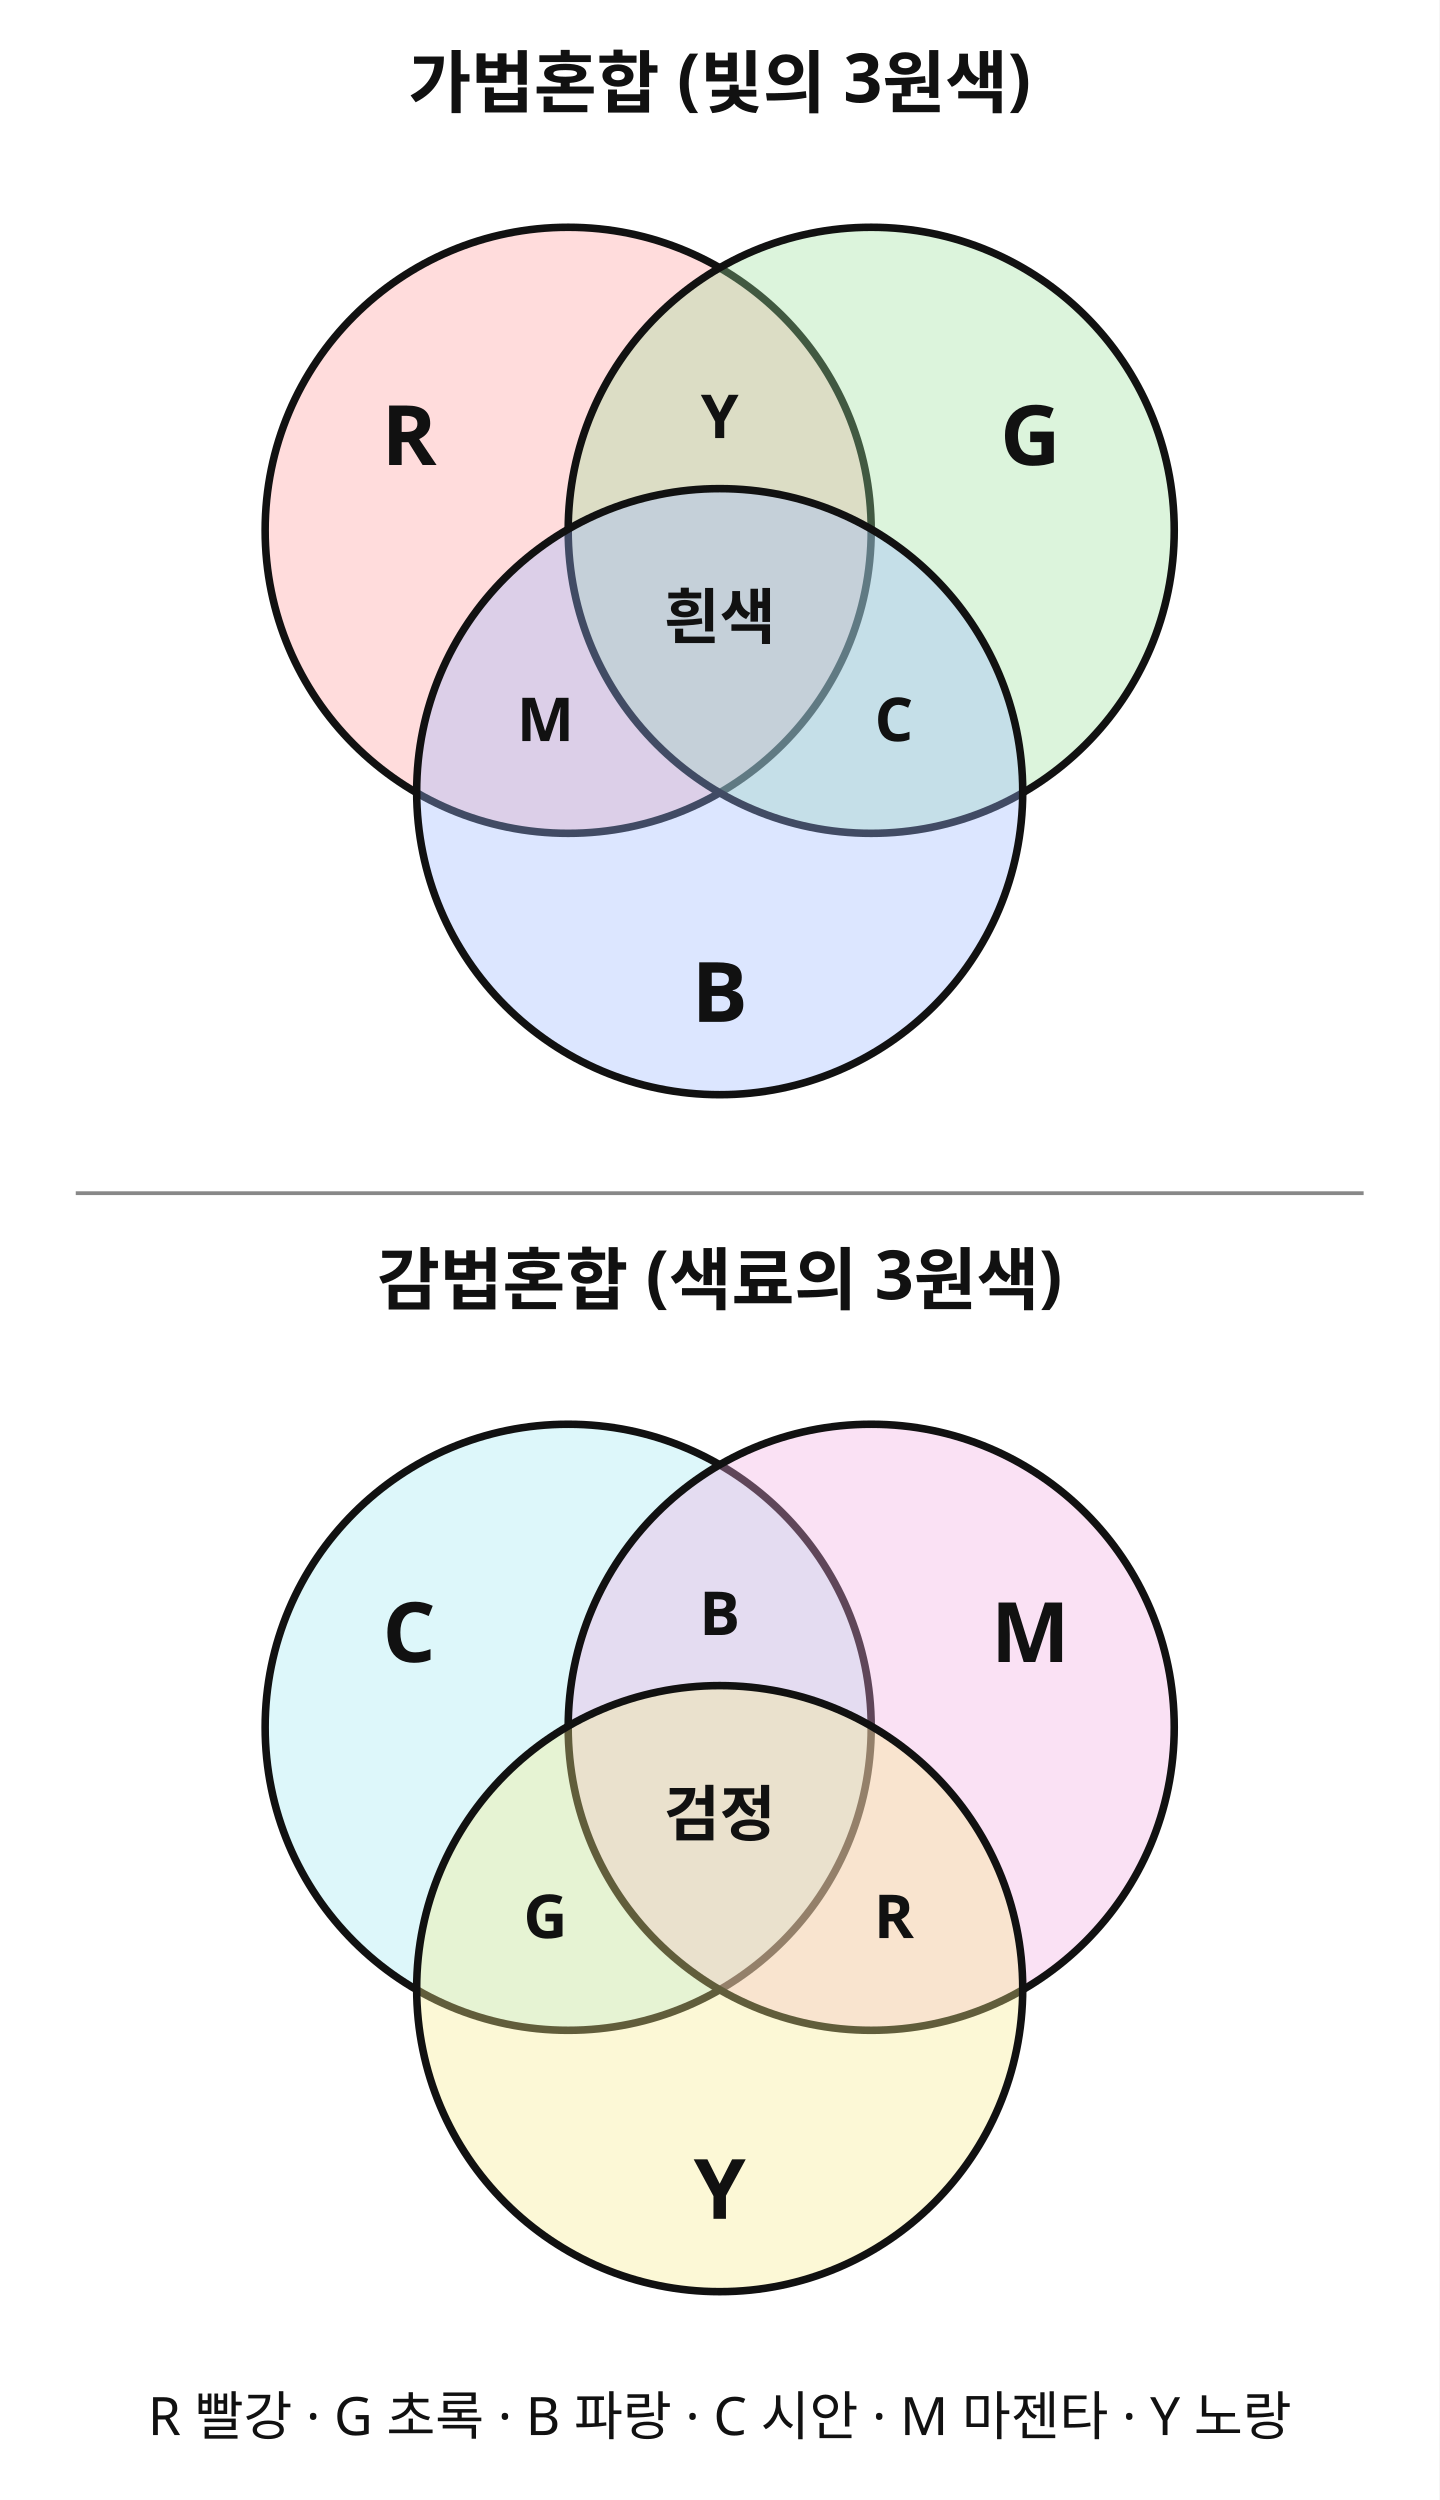
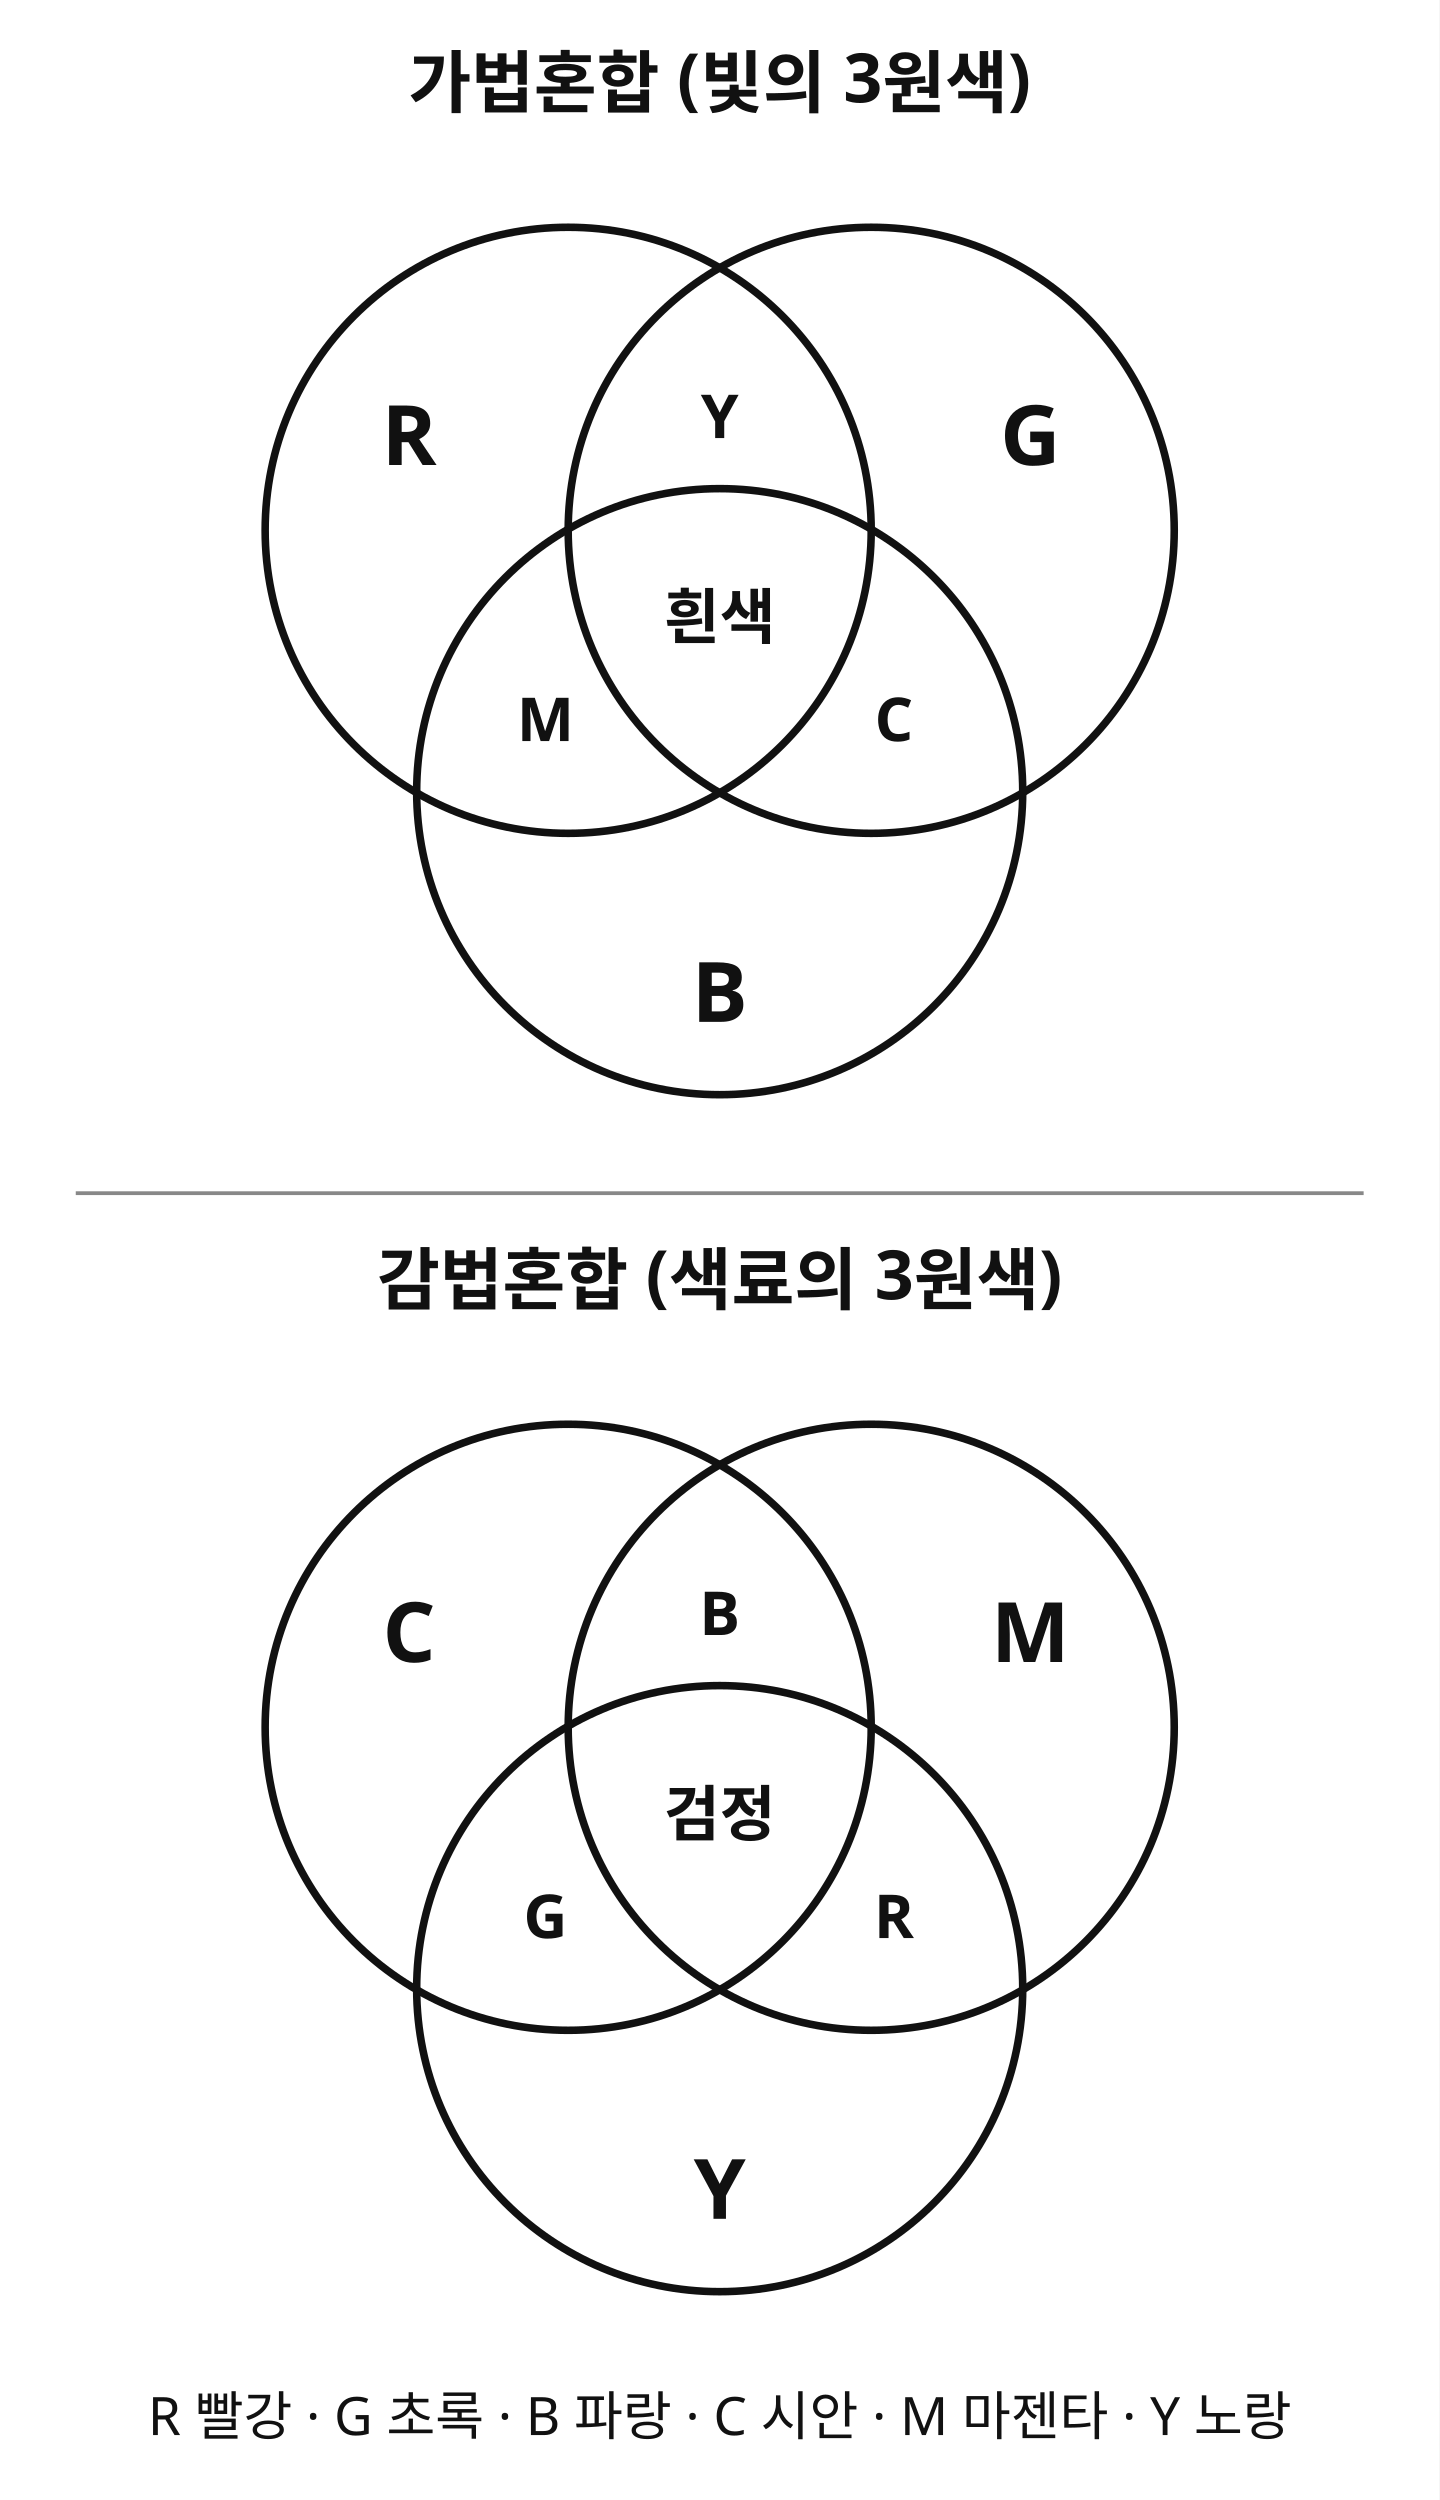
<svg xmlns="http://www.w3.org/2000/svg" viewBox="0 0 380 660" width="380" height="660">
  <rect x="0" y="0" width="380" height="660" fill="#fff" />
  <text x="190" y="22" font-size="18" text-anchor="middle" dominant-baseline="middle" font-family="sans-serif" fill="#111" font-weight="bold">가법혼합 (빛의 3원색)</text>
-   <circle cx="150" cy="140" r="80" fill="#ff9a9a" fill-opacity="0.35" stroke="#111" stroke-width="2" />
-   <circle cx="230" cy="140" r="80" fill="#9adf9a" fill-opacity="0.35" stroke="#111" stroke-width="2" />
-   <circle cx="190" cy="209" r="80" fill="#9ab8ff" fill-opacity="0.35" stroke="#111" stroke-width="2" />
+   <circle cx="150" cy="140" r="80" fill="none" stroke="#111" stroke-width="2" />
+   <circle cx="230" cy="140" r="80" fill="none" stroke="#111" stroke-width="2" />
+   <circle cx="190" cy="209" r="80" fill="none" stroke="#111" stroke-width="2" />
  <text x="108" y="115" font-size="22" text-anchor="middle" dominant-baseline="middle" font-family="sans-serif" fill="#111" font-weight="bold">R</text>
  <text x="272" y="115" font-size="22" text-anchor="middle" dominant-baseline="middle" font-family="sans-serif" fill="#111" font-weight="bold">G</text>
  <text x="190" y="262" font-size="22" text-anchor="middle" dominant-baseline="middle" font-family="sans-serif" fill="#111" font-weight="bold">B</text>
  <text x="190" y="110" font-size="16" text-anchor="middle" dominant-baseline="middle" font-family="sans-serif" fill="#111" font-weight="bold">Y</text>
  <text x="144" y="190" font-size="16" text-anchor="middle" dominant-baseline="middle" font-family="sans-serif" fill="#111" font-weight="bold">M</text>
  <text x="236" y="190" font-size="16" text-anchor="middle" dominant-baseline="middle" font-family="sans-serif" fill="#111" font-weight="bold">C</text>
  <text x="190" y="163" font-size="16" text-anchor="middle" dominant-baseline="middle" font-family="sans-serif" fill="#111" font-weight="bold">흰색</text>
  <line x1="20" y1="315" x2="360" y2="315" stroke="#888" stroke-width="1" />
  <text x="190" y="338" font-size="18" text-anchor="middle" dominant-baseline="middle" font-family="sans-serif" fill="#111" font-weight="bold">감법혼합 (색료의 3원색)</text>
-   <circle cx="150" cy="456" r="80" fill="#9fe8f0" fill-opacity="0.35" stroke="#111" stroke-width="2" />
-   <circle cx="230" cy="456" r="80" fill="#f0a8e0" fill-opacity="0.35" stroke="#111" stroke-width="2" />
-   <circle cx="190" cy="525" r="80" fill="#f5ec8a" fill-opacity="0.35" stroke="#111" stroke-width="2" />
+   <circle cx="150" cy="456" r="80" fill="none" stroke="#111" stroke-width="2" />
+   <circle cx="230" cy="456" r="80" fill="none" stroke="#111" stroke-width="2" />
+   <circle cx="190" cy="525" r="80" fill="none" stroke="#111" stroke-width="2" />
  <text x="108" y="431" font-size="22" text-anchor="middle" dominant-baseline="middle" font-family="sans-serif" fill="#111" font-weight="bold">C</text>
  <text x="272" y="431" font-size="22" text-anchor="middle" dominant-baseline="middle" font-family="sans-serif" fill="#111" font-weight="bold">M</text>
  <text x="190" y="578" font-size="22" text-anchor="middle" dominant-baseline="middle" font-family="sans-serif" fill="#111" font-weight="bold">Y</text>
  <text x="190" y="426" font-size="16" text-anchor="middle" dominant-baseline="middle" font-family="sans-serif" fill="#111" font-weight="bold">B</text>
  <text x="144" y="506" font-size="16" text-anchor="middle" dominant-baseline="middle" font-family="sans-serif" fill="#111" font-weight="bold">G</text>
  <text x="236" y="506" font-size="16" text-anchor="middle" dominant-baseline="middle" font-family="sans-serif" fill="#111" font-weight="bold">R</text>
  <text x="190" y="479" font-size="16" text-anchor="middle" dominant-baseline="middle" font-family="sans-serif" fill="#111" font-weight="bold">검정</text>
  <text x="190" y="638" font-size="14" text-anchor="middle" dominant-baseline="middle" font-family="sans-serif" fill="#111">R 빨강 · G 초록 · B 파랑 · C 시안 · M 마젠타 · Y 노랑</text>
</svg>
